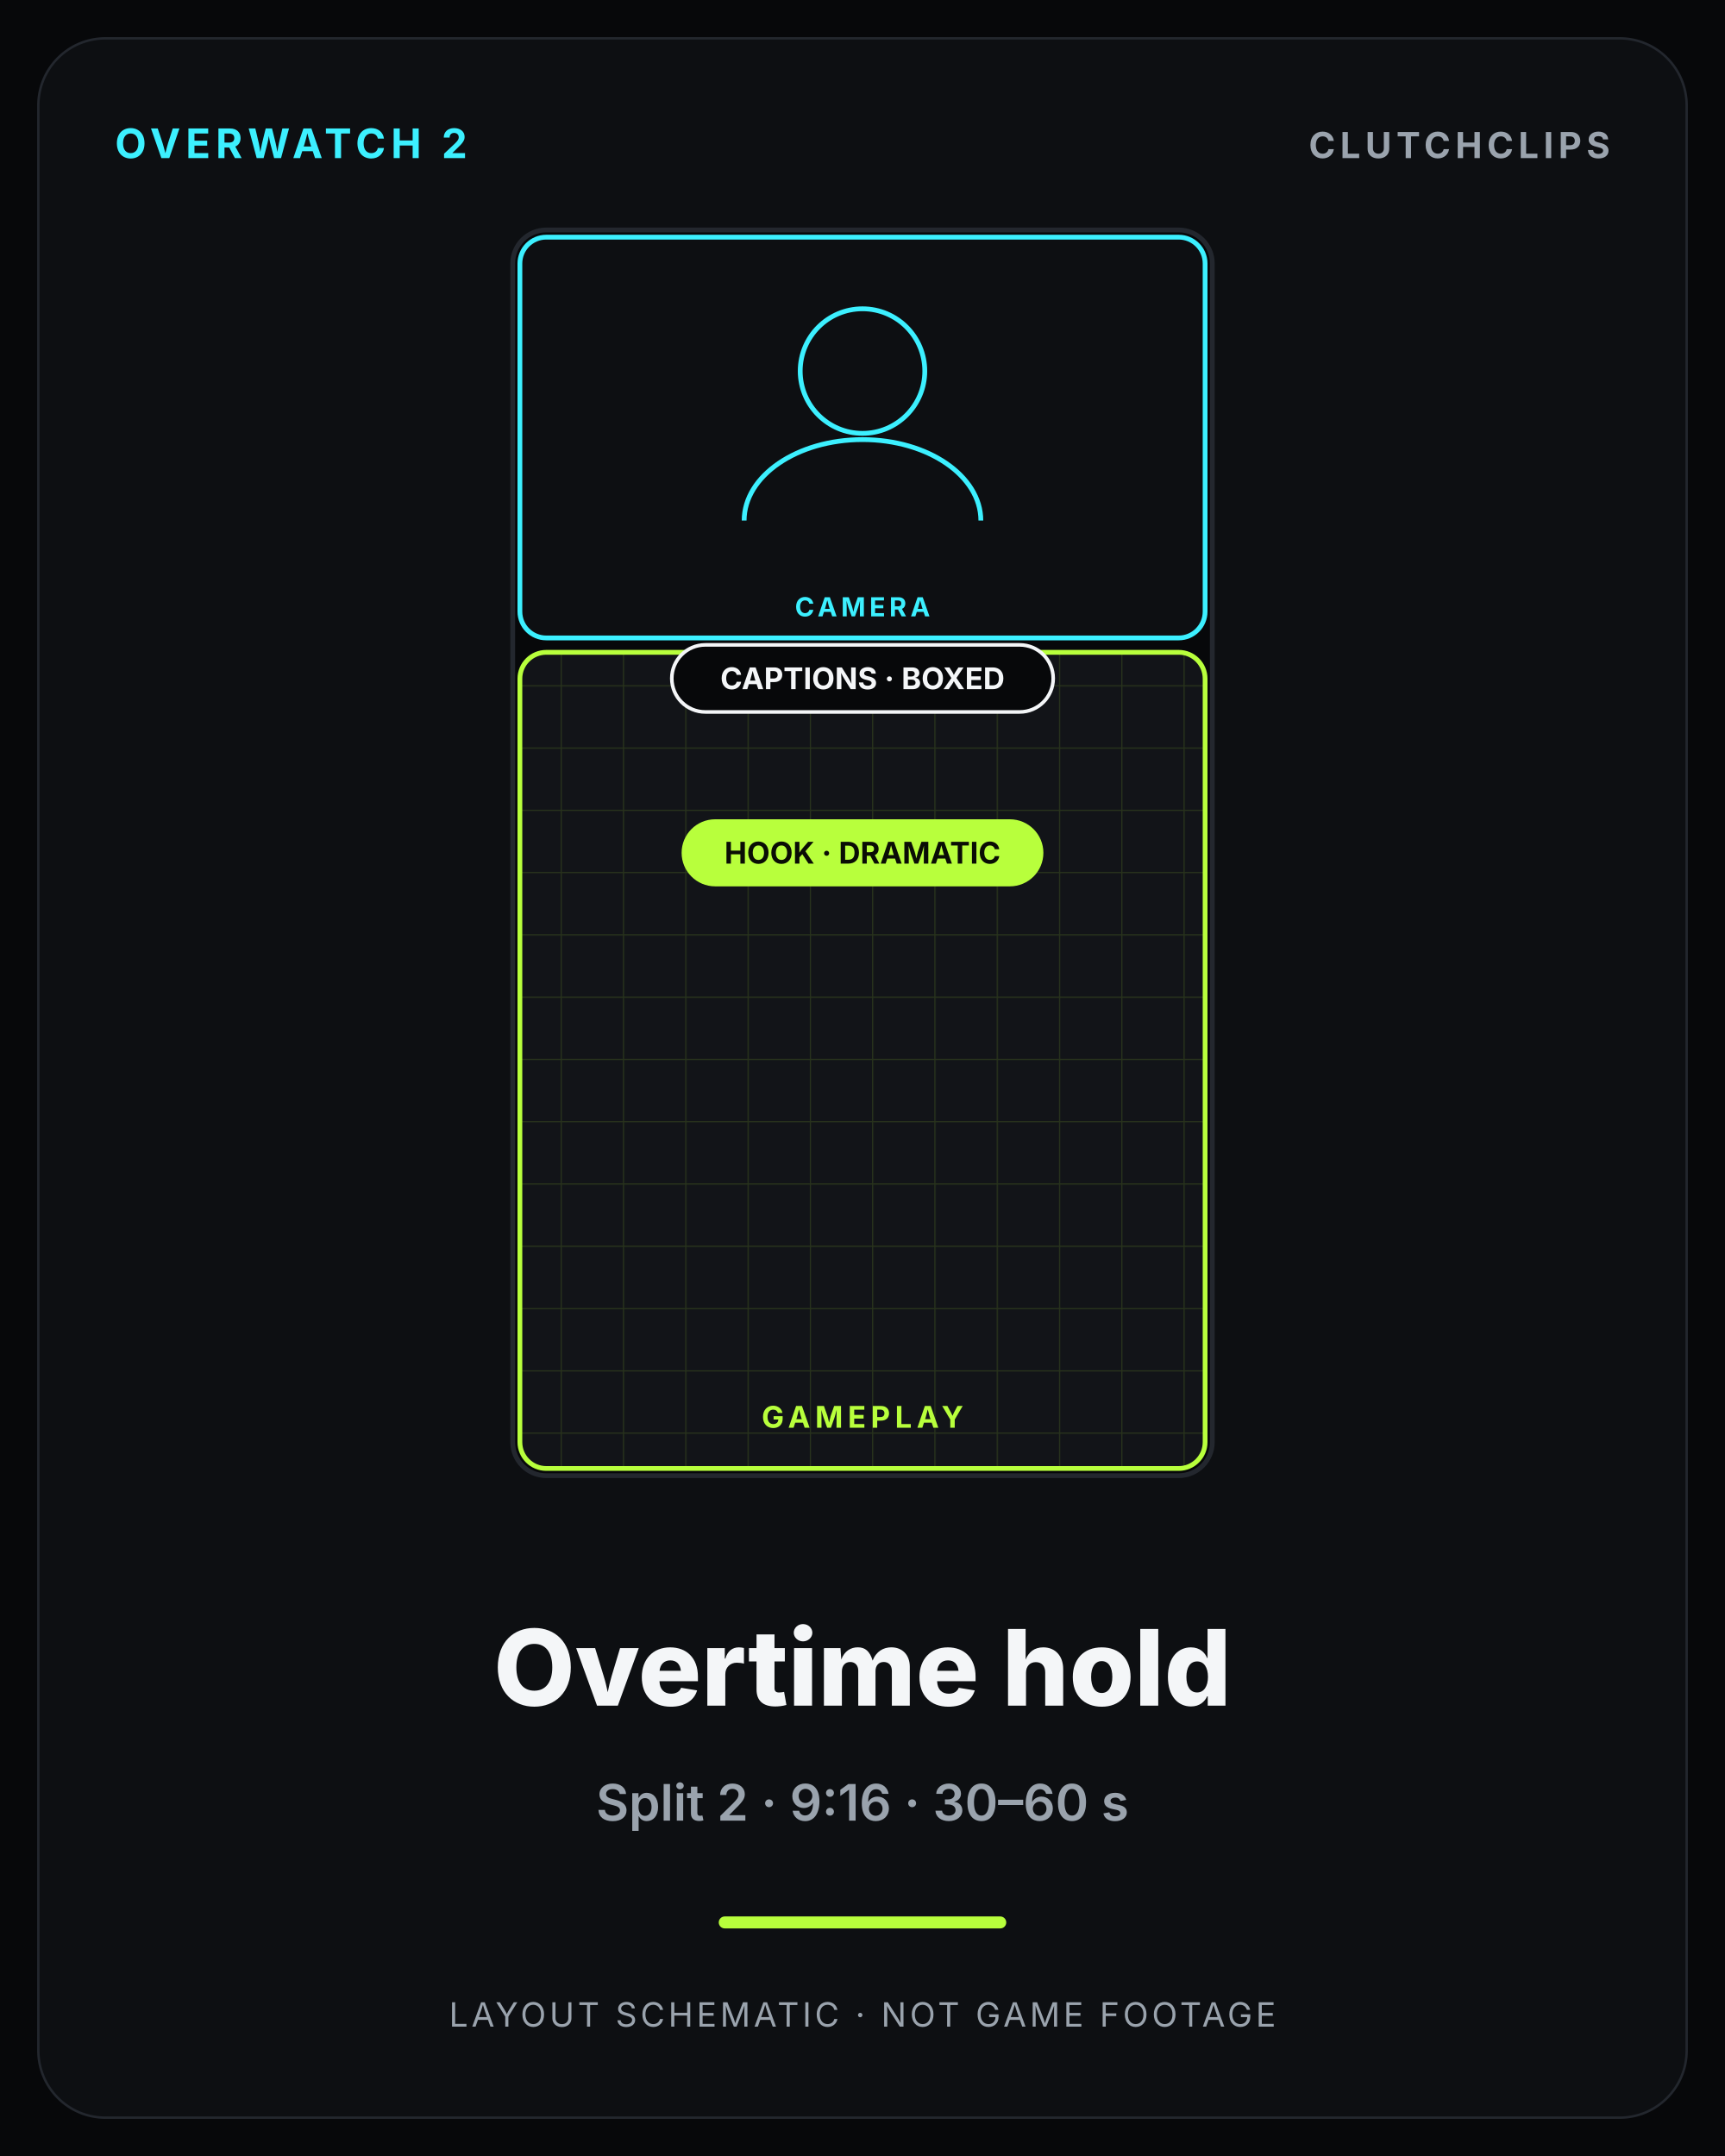
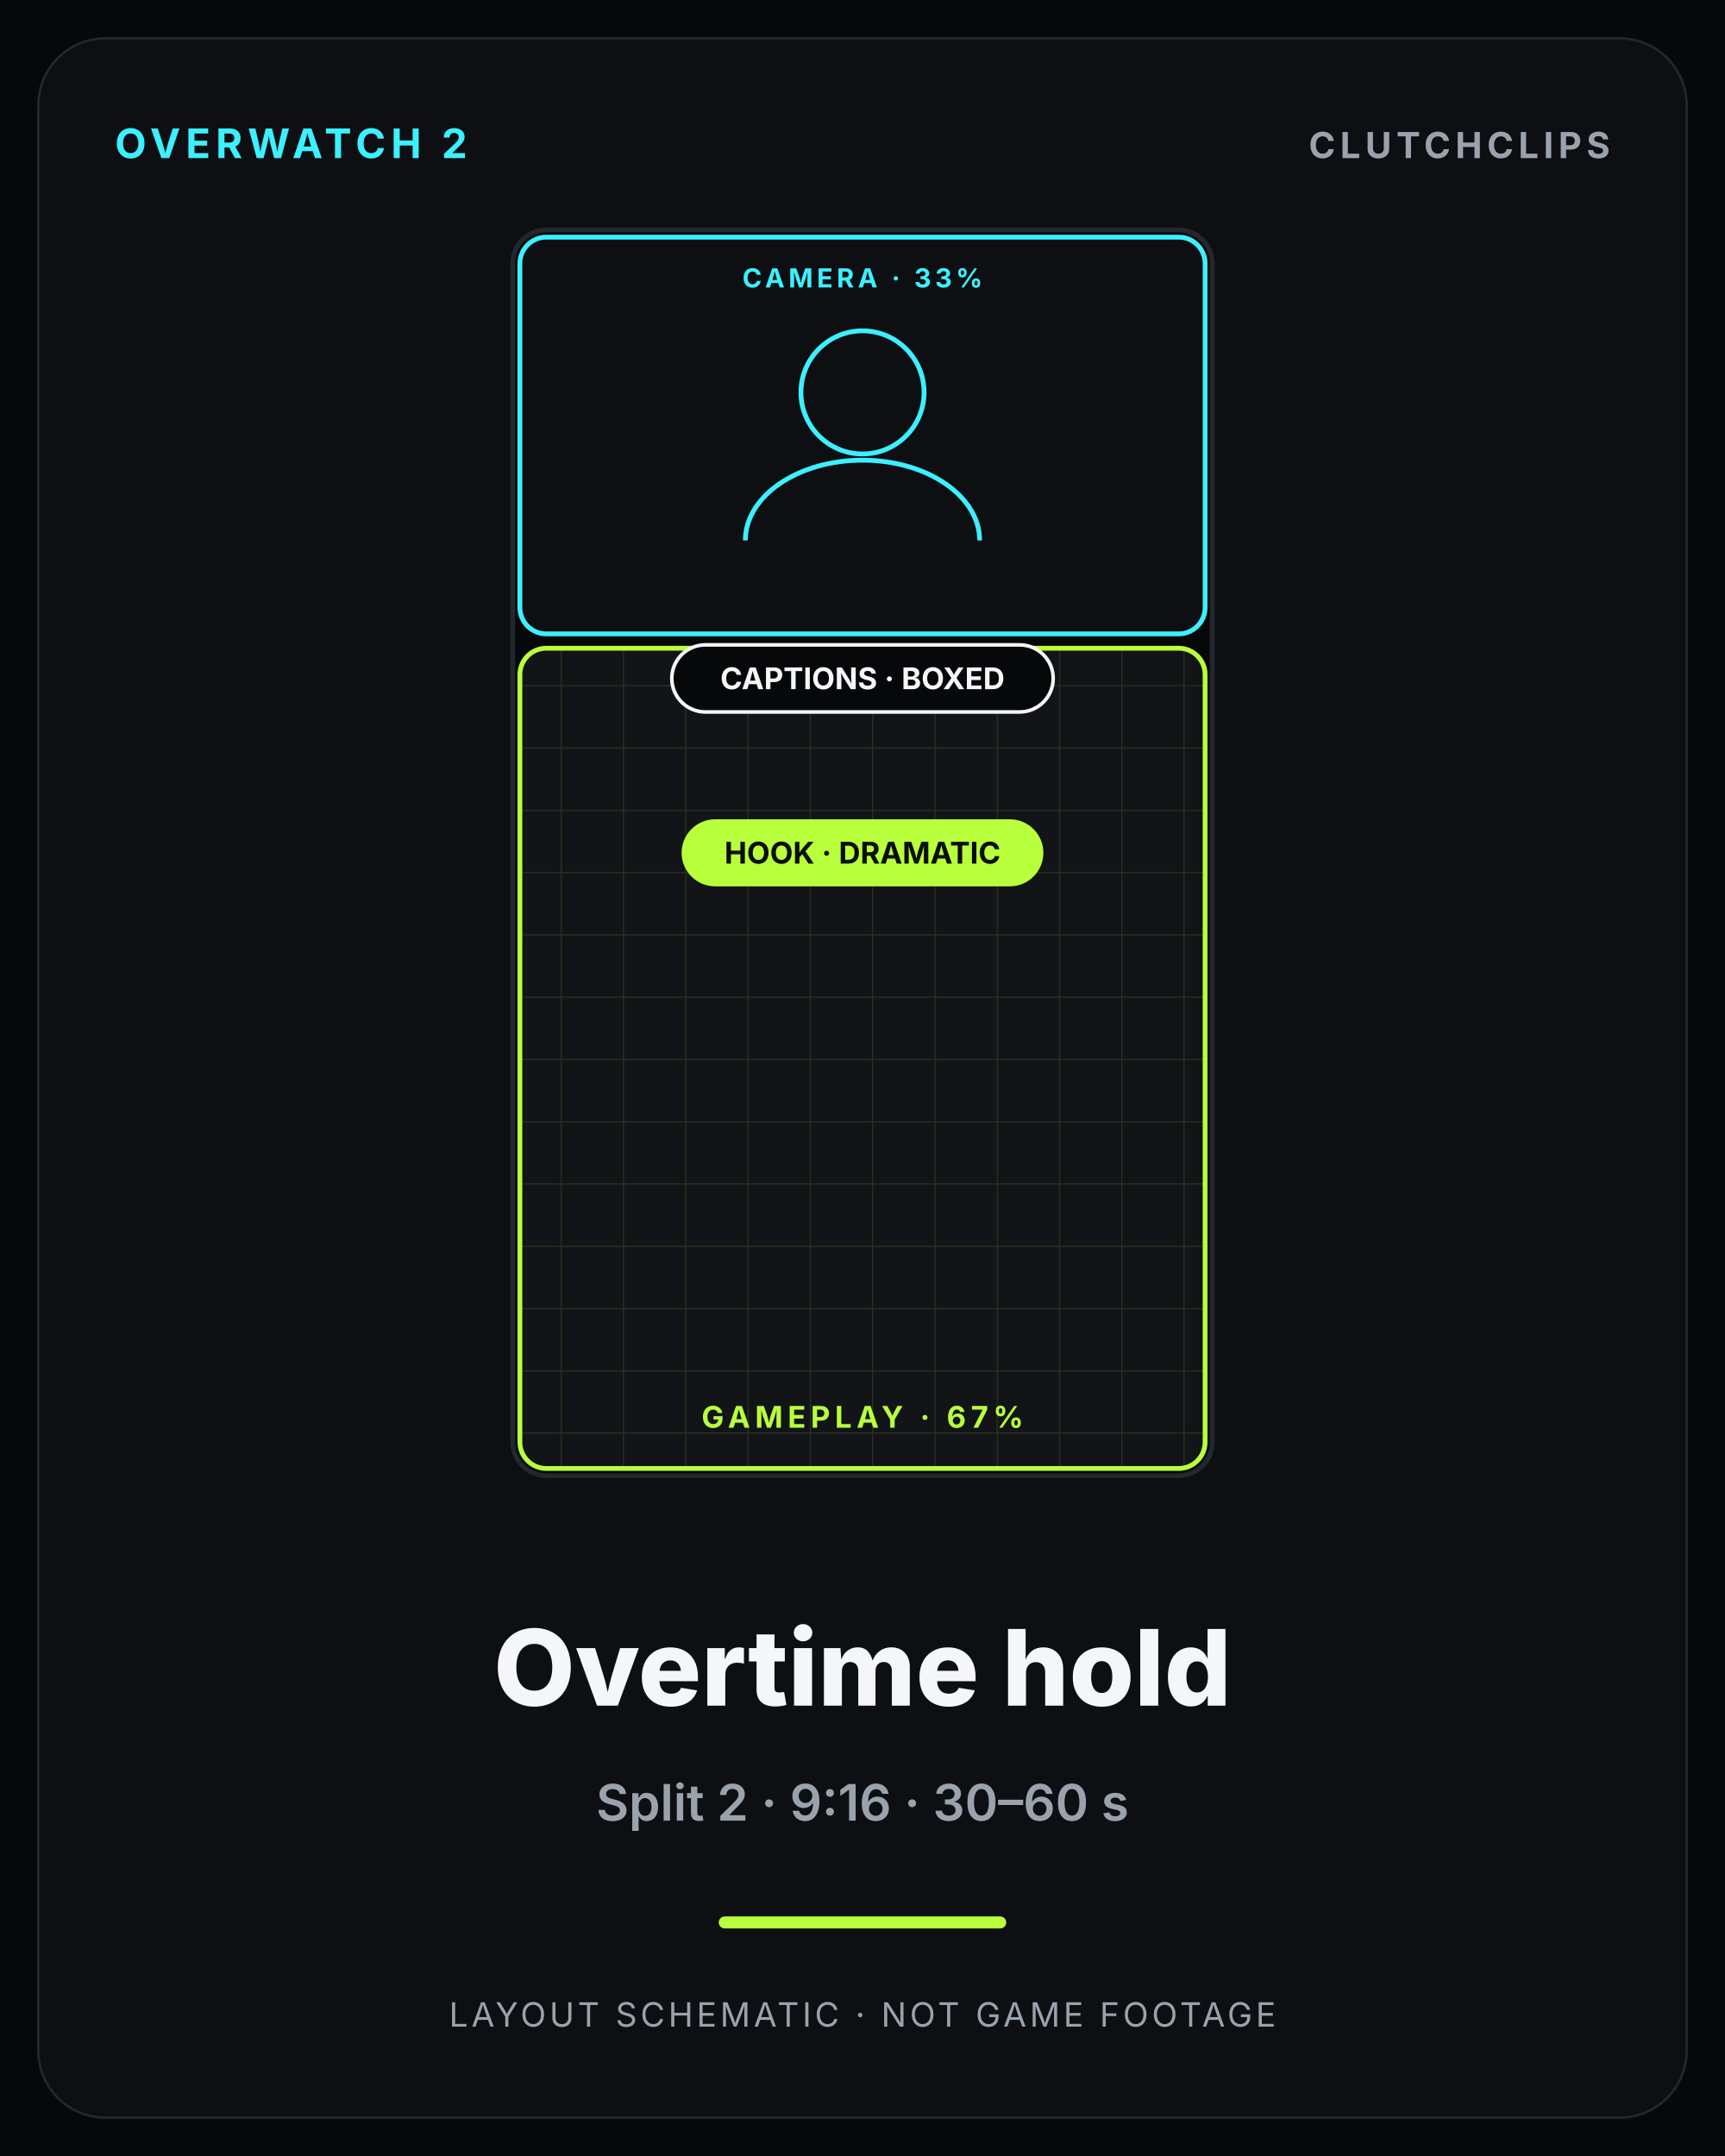
<svg xmlns="http://www.w3.org/2000/svg" viewBox="0 0 720 900" width="720" height="900" role="img" aria-label="Overtime hold: Split 2 layout, 9:16" font-family="Inter, 'Helvetica Neue', Arial, sans-serif">
  <defs>
    <pattern id="grid" width="26" height="26" patternUnits="userSpaceOnUse">
      <path d="M26 0H0V26" fill="none" stroke="#b8ff3c" stroke-opacity="0.13" stroke-width="1" />
    </pattern>
  </defs>
  <rect width="720" height="900" fill="#07080a" />
  <rect x="16" y="16" width="688" height="868" rx="28" fill="#0d0f12" stroke="#23272e" />
  <text x="48" y="66" font-size="17" font-weight="700" letter-spacing="2.2" fill="#3cf0ff">OVERWATCH 2</text>
  <text x="672" y="66" text-anchor="end" font-size="15" font-weight="700" letter-spacing="2" fill="#9aa3ad">CLUTCHCLIPS</text>
  <rect x="214" y="96" width="292" height="520" rx="14" fill="#07080a" stroke="#23272e" stroke-width="2" />
-   <rect x="217" y="272.3" width="286" height="340.7" rx="11" fill="#121418" />
-   <rect x="217" y="272.3" width="286" height="340.7" rx="11" fill="url(#grid)" stroke="#b8ff3c" stroke-width="2" />
-   <text x="360" y="596" text-anchor="middle" font-size="12.5" font-weight="700" letter-spacing="2" fill="#b8ff3c">GAMEPLAY</text>
-   <rect x="217" y="99" width="286" height="167.3" rx="11" fill="#0d0f12" stroke="#3cf0ff" stroke-width="2" />
-   <circle cx="360" cy="154.9" r="26" fill="none" stroke="#3cf0ff" stroke-width="2" />
-   <path d="M310.6 217.3a49.4 33.8 0 0 1 98.8 0" fill="none" stroke="#3cf0ff" stroke-width="2" />
-   <text x="360" y="257.3" text-anchor="middle" font-size="11" font-weight="700" letter-spacing="1.6" fill="#3cf0ff">CAMERA</text>
+   <rect x="217" y="270.6" width="286" height="342.4" rx="11" fill="#121418" />
+   <rect x="217" y="270.6" width="286" height="342.4" rx="11" fill="url(#grid)" stroke="#b8ff3c" stroke-width="2" />
+   <text x="360" y="596" text-anchor="middle" font-size="12.5" font-weight="700" letter-spacing="2" fill="#b8ff3c">GAMEPLAY · 67%</text>
+   <rect x="217" y="99" width="286" height="165.6" rx="11" fill="#0d0f12" stroke="#3cf0ff" stroke-width="2" />
+   <circle cx="360" cy="163.8" r="25.7" fill="none" stroke="#3cf0ff" stroke-width="2" />
+   <path d="M311.1 225.6a48.9 33.5 0 0 1 97.8 0" fill="none" stroke="#3cf0ff" stroke-width="2" />
+   <text x="360" y="120" text-anchor="middle" font-size="11" font-weight="700" letter-spacing="1.6" fill="#3cf0ff">CAMERA · 33%</text>
  <rect x="284.5" y="342" width="151" height="28" rx="14" fill="#b8ff3c" />
  <text x="360" y="360.5" text-anchor="middle" font-size="12.5" font-weight="700" textLength="123" lengthAdjust="spacingAndGlyphs" fill="#0a0d05">HOOK · DRAMATIC</text>
  <rect x="280.4" y="269.2" width="159.2" height="28" rx="14" fill="#07080a" stroke="#f4f6f8" stroke-width="1.5" />
  <text x="360" y="287.7" text-anchor="middle" font-size="12.5" font-weight="700" textLength="131.2" lengthAdjust="spacingAndGlyphs" fill="#f4f6f8">CAPTIONS · BOXED</text>
  <text x="360" y="712" text-anchor="middle" font-size="44" font-weight="800" fill="#f4f6f8">Overtime hold</text>
  <text x="360" y="760" text-anchor="middle" font-size="21" font-weight="600" fill="#9aa3ad">Split 2  ·  9:16  ·  30–60 s</text>
  <rect x="300" y="800" width="120" height="5" rx="2.5" fill="#b8ff3c" />
  <text x="360" y="846" text-anchor="middle" font-size="14" letter-spacing="1.4" fill="#9aa3ad">LAYOUT SCHEMATIC · NOT GAME FOOTAGE</text>
</svg>
